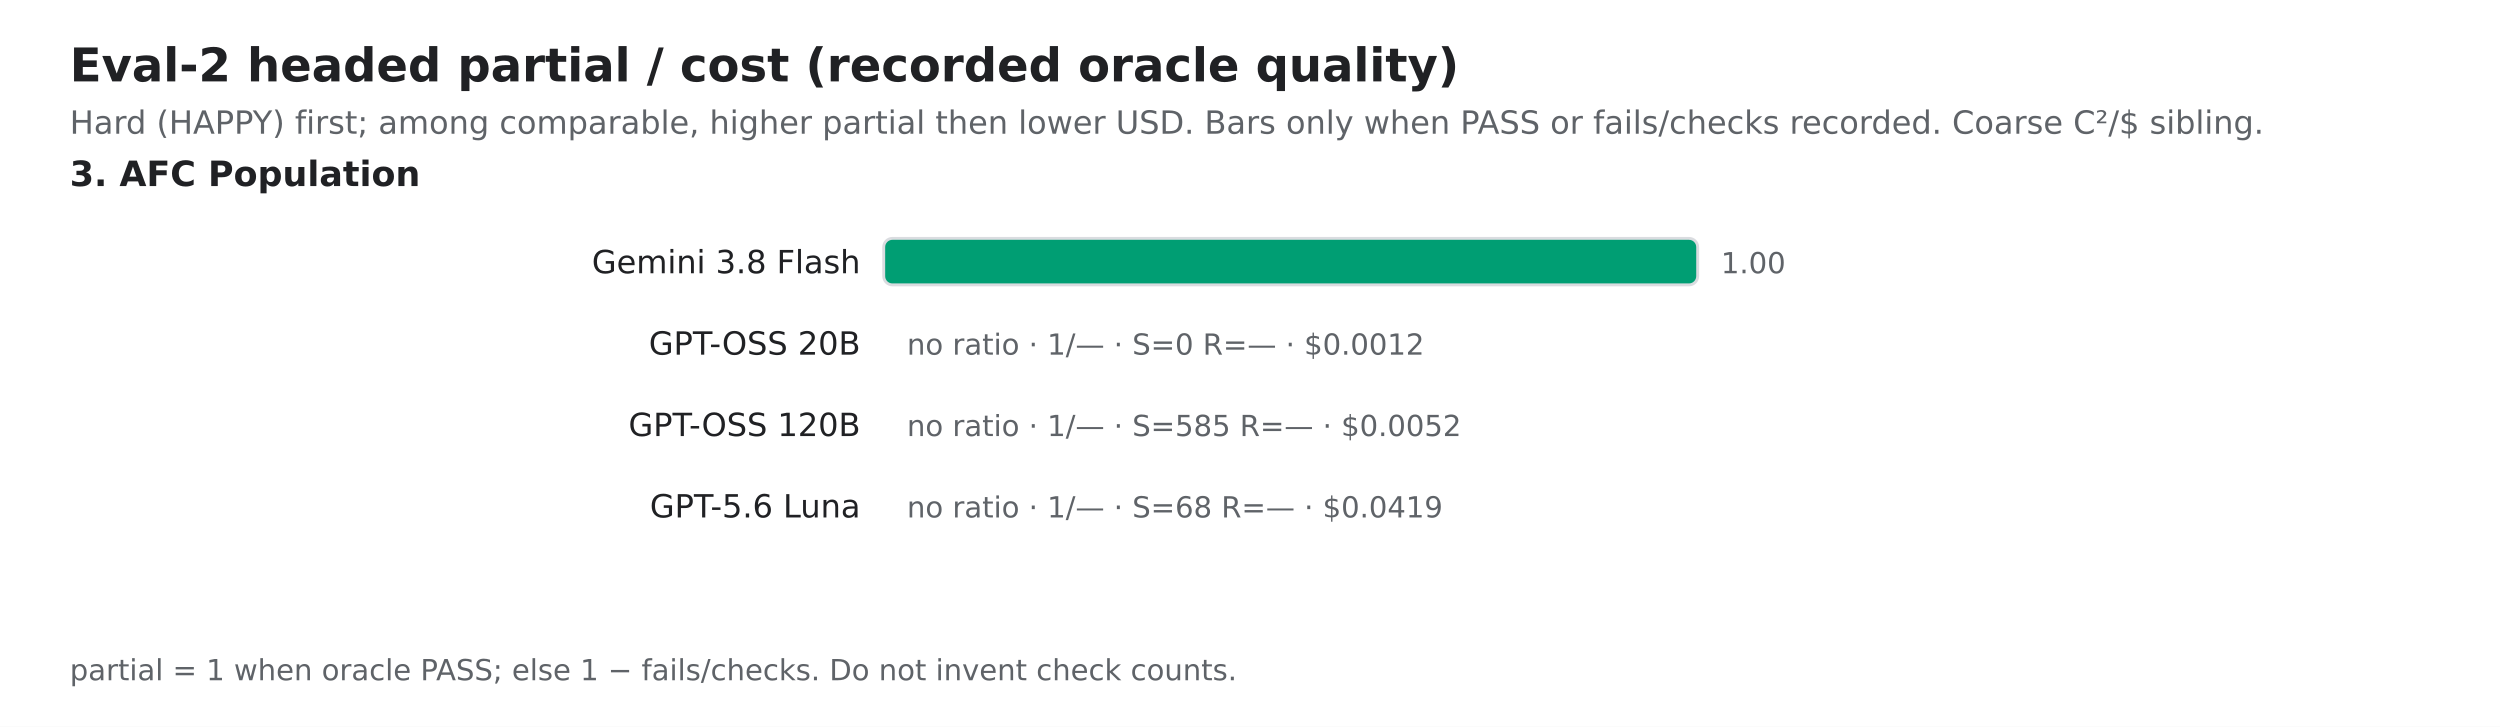
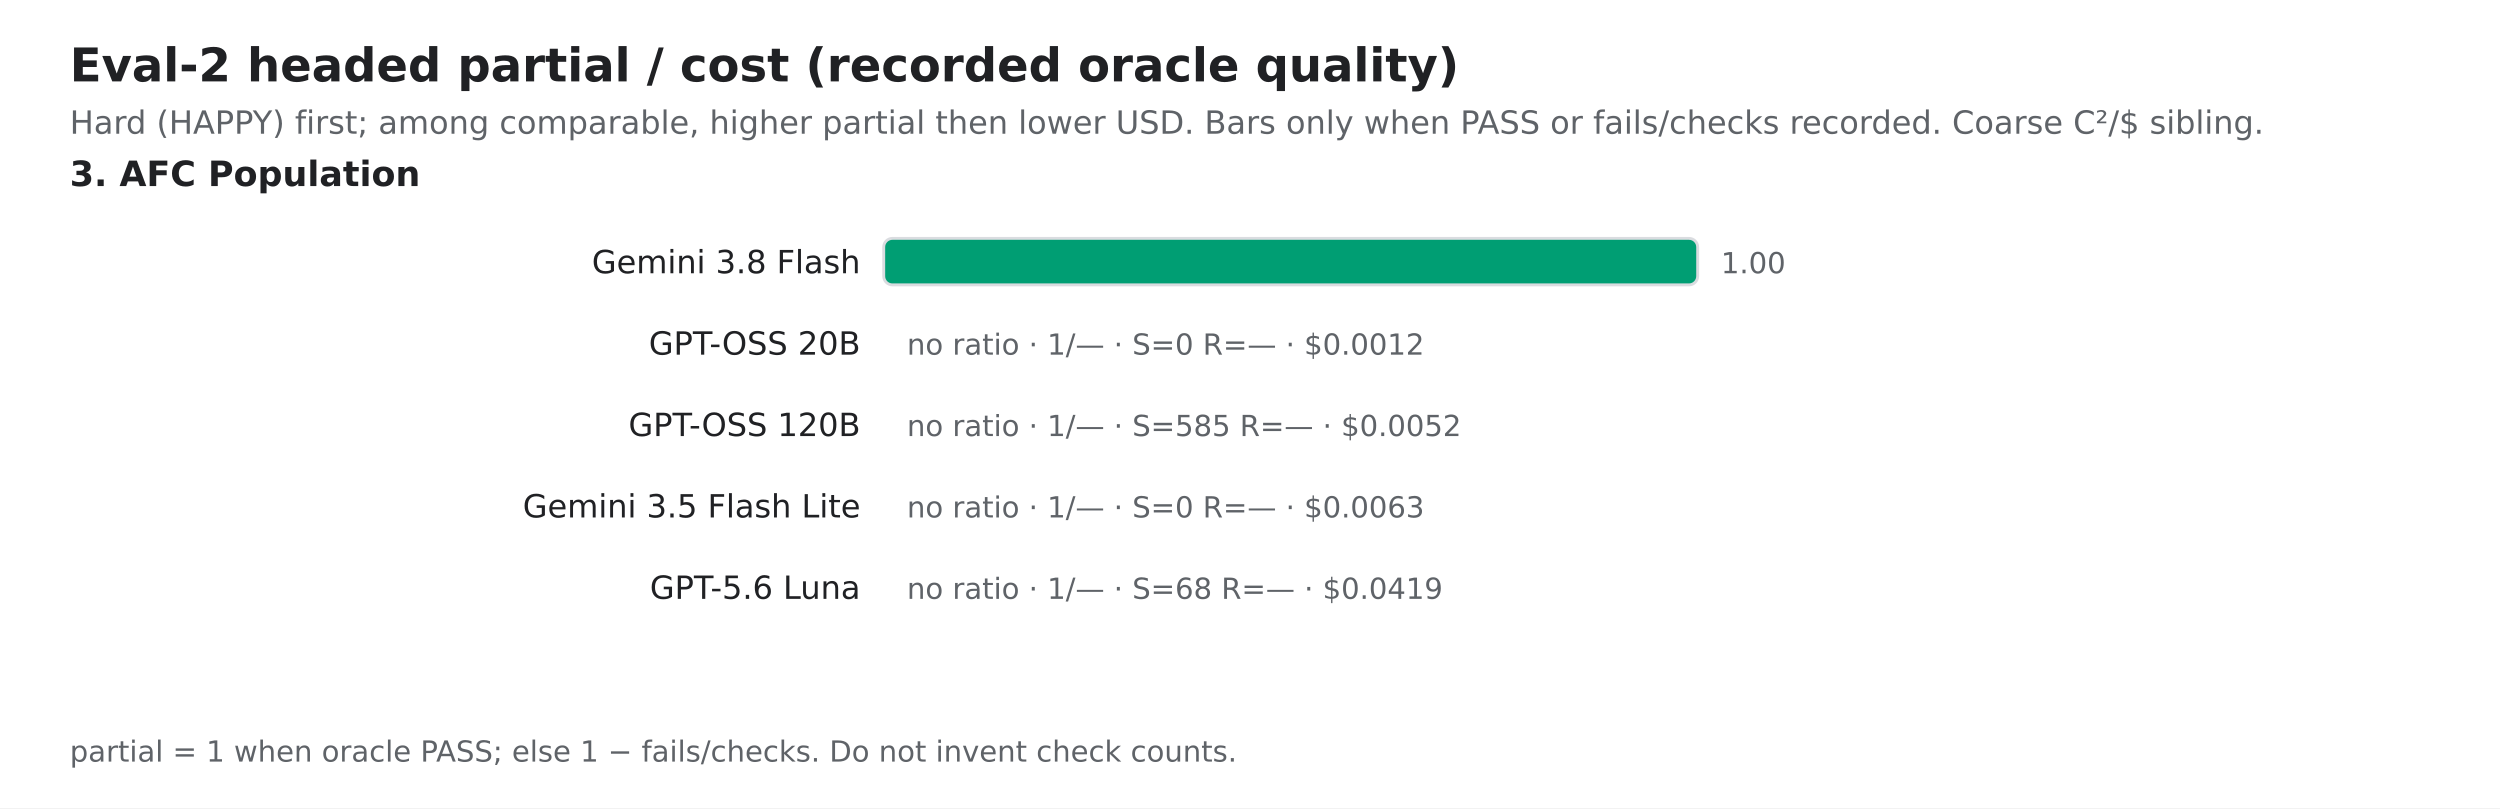
- <svg xmlns="http://www.w3.org/2000/svg" width="860" height="250" viewBox="0 0 860 250" role="img">
-   <rect width="860" height="250" fill="#ffffff" />
+ <svg xmlns="http://www.w3.org/2000/svg" width="860" height="278" viewBox="0 0 860 278" role="img">
+   <rect width="860" height="278" fill="#ffffff" />
  <text x="24" y="28" font-family="DejaVu Sans, sans-serif" font-size="16" font-weight="700" fill="#202124">Eval-2 headed partial / cost (recorded oracle quality)</text>
  <text x="24" y="46" font-family="DejaVu Sans, sans-serif" font-size="11" fill="#5f6368">Hard (HAPPY) first; among comparable, higher partial then lower USD. Bars only when PASS or fails/checks recorded. Coarse C²/$ sibling.</text>
  <text x="24" y="64" font-family="DejaVu Sans, sans-serif" font-size="12" font-weight="700" fill="#202124">3. AFC Population</text>
  <text x="296.0" y="94.0" text-anchor="end" font-family="DejaVu Sans, sans-serif" font-size="11" fill="#202124">Gemini 3.8 Flash</text>
  <rect x="304.0" y="82.0" width="280.0" height="16" rx="3" fill="#009E73" stroke="#dadce0" data-partial-score="1.00" />
  <text x="592.0" y="94.0" font-family="DejaVu Sans, sans-serif" font-size="10" fill="#5f6368">1.00</text>
  <text x="296.0" y="122.0" text-anchor="end" font-family="DejaVu Sans, sans-serif" font-size="11" fill="#202124">GPT-OSS 20B</text>
  <text x="312.0" y="122.0" font-family="DejaVu Sans, sans-serif" font-size="10" fill="#5f6368">no ratio · 1/— · S=0 R=— · $0.0012</text>
  <text x="296.0" y="150.0" text-anchor="end" font-family="DejaVu Sans, sans-serif" font-size="11" fill="#202124">GPT-OSS 120B</text>
  <text x="312.0" y="150.0" font-family="DejaVu Sans, sans-serif" font-size="10" fill="#5f6368">no ratio · 1/— · S=585 R=— · $0.0052</text>
-   <text x="296.0" y="178.0" text-anchor="end" font-family="DejaVu Sans, sans-serif" font-size="11" fill="#202124">GPT-5.6 Luna</text>
-   <text x="312.0" y="178.0" font-family="DejaVu Sans, sans-serif" font-size="10" fill="#5f6368">no ratio · 1/— · S=68 R=— · $0.0419</text>
-   <text x="24" y="234" font-family="DejaVu Sans, sans-serif" font-size="10" fill="#5f6368">partial = 1 when oracle PASS; else 1 − fails/checks. Do not invent check counts.</text>
+   <text x="296.0" y="178.0" text-anchor="end" font-family="DejaVu Sans, sans-serif" font-size="11" fill="#202124">Gemini 3.5 Flash Lite</text>
+   <text x="312.0" y="178.0" font-family="DejaVu Sans, sans-serif" font-size="10" fill="#5f6368">no ratio · 1/— · S=0 R=— · $0.0063</text>
+   <text x="296.0" y="206.0" text-anchor="end" font-family="DejaVu Sans, sans-serif" font-size="11" fill="#202124">GPT-5.6 Luna</text>
+   <text x="312.0" y="206.0" font-family="DejaVu Sans, sans-serif" font-size="10" fill="#5f6368">no ratio · 1/— · S=68 R=— · $0.0419</text>
+   <text x="24" y="262" font-family="DejaVu Sans, sans-serif" font-size="10" fill="#5f6368">partial = 1 when oracle PASS; else 1 − fails/checks. Do not invent check counts.</text>
</svg>
